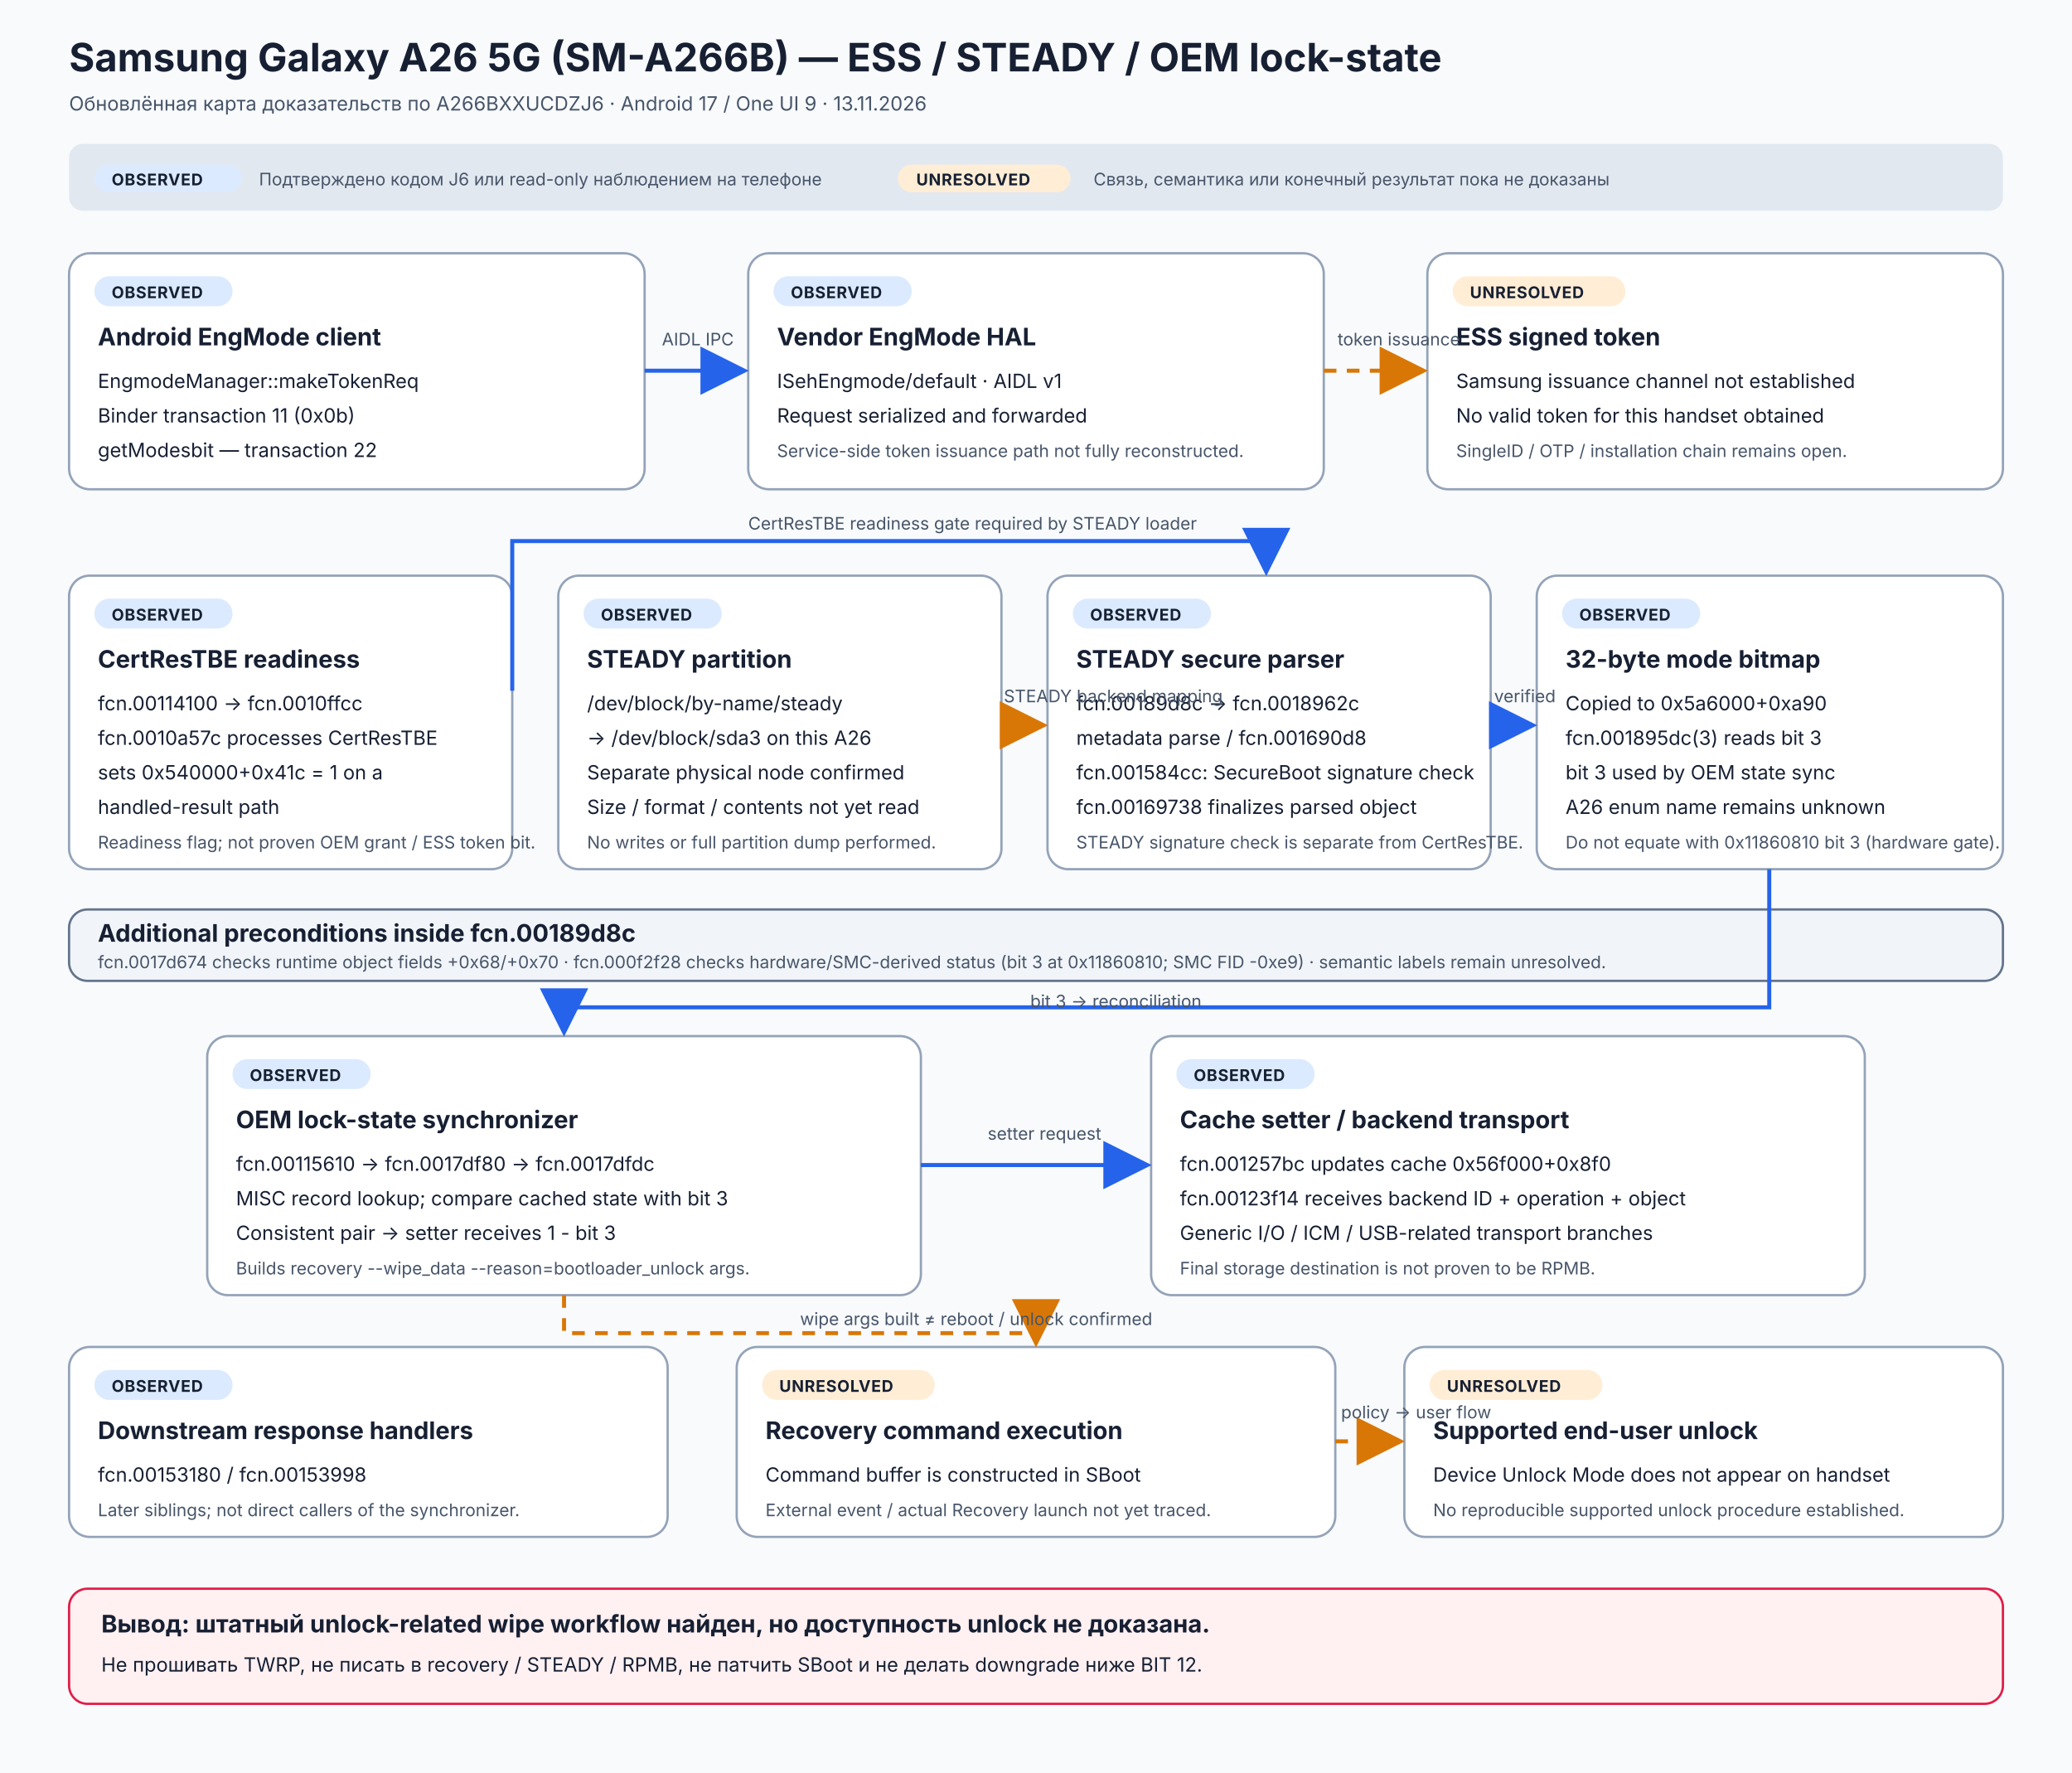
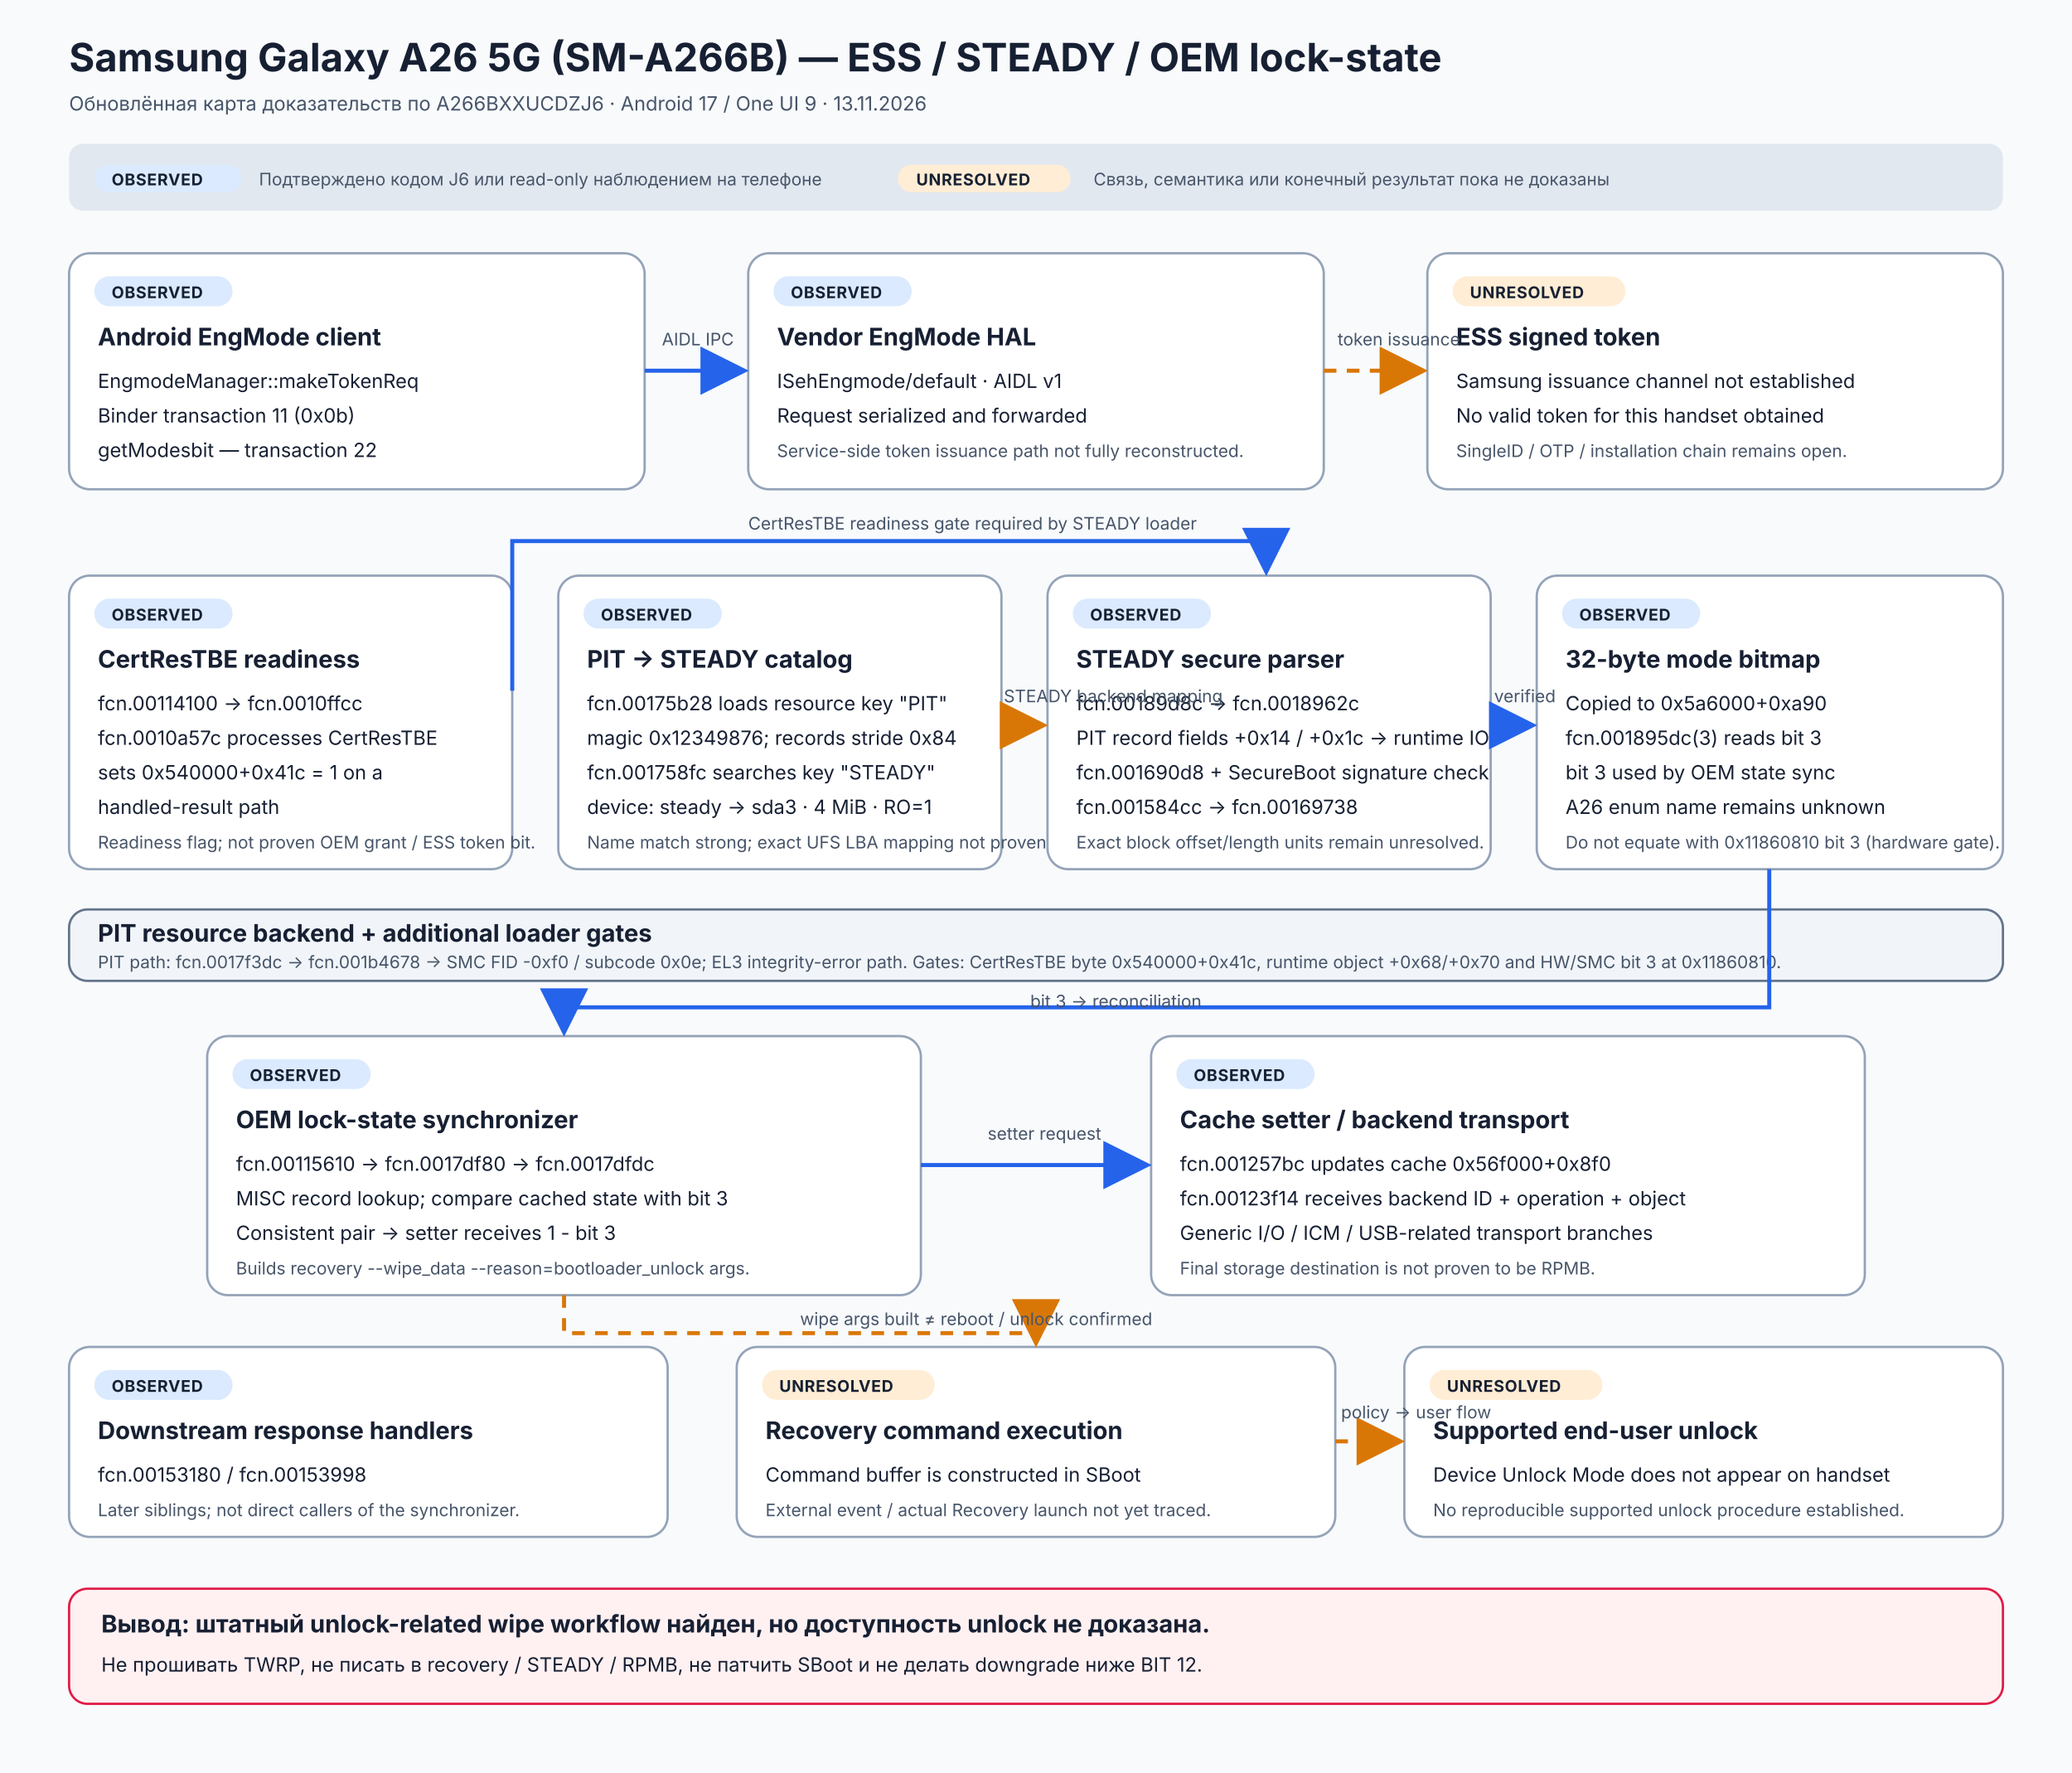
<svg xmlns="http://www.w3.org/2000/svg" width="1800" height="1540" viewBox="0 0 1800 1540" role="img" aria-labelledby="title desc">
  <defs>
    <marker id="arrow" markerWidth="12" markerHeight="12" refX="9" refY="6" orient="auto">
      <path d="M0,0 L12,6 L0,12 Z" fill="#2563eb" />
    </marker>
    <marker id="arrowDash" markerWidth="12" markerHeight="12" refX="9" refY="6" orient="auto">
      <path d="M0,0 L12,6 L0,12 Z" fill="#d97706" />
    </marker>
    <style>
      text { font-family: Inter, "Segoe UI", Arial, sans-serif; fill: #172033; }
      .title { font-size: 34px; font-weight: 700; }
      .subtitle { font-size: 17px; fill: #475569; }
      .nodeTitle { font-size: 21px; font-weight: 700; }
      .body { font-size: 17px; }
      .small { font-size: 15px; fill: #475569; }
      .tag { font-size: 14px; font-weight: 700; letter-spacing: .5px; }
      .card { fill: #ffffff; stroke: #94a3b8; stroke-width: 2; rx: 18; }
      .observed { stroke: #2563eb; stroke-width: 3.5; fill: none; marker-end: url(#arrow); }
      .unresolved { stroke: #d97706; stroke-width: 3.5; stroke-dasharray: 11 9; fill: none; marker-end: url(#arrowDash); }
      .observedTag { fill: #dbeafe; }
      .unresolvedTag { fill: #ffedd5; }
      .warning { fill: #fff1f2; stroke: #e11d48; stroke-width: 2; rx: 16; }
      .gate { fill: #f1f5f9; stroke: #64748b; stroke-width: 2; rx: 16; }
      .note { fill: #fefce8; stroke: #ca8a04; stroke-width: 1.8; rx: 12; }
    </style>
  </defs>
  <rect width="1800" height="1540" fill="#f8fafc" />
  <text x="60" y="62" class="title">Samsung Galaxy A26 5G (SM-A266B) — ESS / STEADY / OEM lock-state</text>
  <text x="60" y="96" class="subtitle">Обновлённая карта доказательств по A266BXXUCDZJ6 · Android 17 / One UI 9 · 13.11.2026</text>
  <rect x="60" y="125" width="1680" height="58" rx="12" fill="#e2e8f0" />
  <rect x="82" y="143" width="128" height="24" rx="12" class="observedTag" />
  <text x="97" y="161" class="tag" fill="#1d4ed8">OBSERVED</text>
  <text x="225" y="161" class="small">Подтверждено кодом J6 или read-only наблюдением на телефоне</text>
  <rect x="780" y="143" width="150" height="24" rx="12" class="unresolvedTag" />
  <text x="796" y="161" class="tag" fill="#9a3412">UNRESOLVED</text>
  <text x="950" y="161" class="small">Связь, семантика или конечный результат пока не доказаны</text>
  <rect x="60" y="220" width="500" height="205" class="card" />
  <rect x="82" y="240" width="120" height="26" rx="13" class="observedTag" />
  <text x="97" y="259" class="tag" fill="#1d4ed8">OBSERVED</text>
  <text x="85" y="300" class="nodeTitle">Android EngMode client</text>
  <text x="85" y="337" class="body">EngmodeManager::makeTokenReq</text>
  <text x="85" y="367" class="body">Binder transaction 11 (0x0b)</text>
  <text x="85" y="397" class="body">getModesbit — transaction 22</text>
  <rect x="650" y="220" width="500" height="205" class="card" />
  <rect x="672" y="240" width="120" height="26" rx="13" class="observedTag" />
  <text x="687" y="259" class="tag" fill="#1d4ed8">OBSERVED</text>
  <text x="675" y="300" class="nodeTitle">Vendor EngMode HAL</text>
  <text x="675" y="337" class="body">ISehEngmode/default · AIDL v1</text>
  <text x="675" y="367" class="body">Request serialized and forwarded</text>
  <text x="675" y="397" class="small">Service-side token issuance path not fully reconstructed.</text>
  <rect x="1240" y="220" width="500" height="205" class="card" />
  <rect x="1262" y="240" width="150" height="26" rx="13" class="unresolvedTag" />
  <text x="1277" y="259" class="tag" fill="#9a3412">UNRESOLVED</text>
  <text x="1265" y="300" class="nodeTitle">ESS signed token</text>
  <text x="1265" y="337" class="body">Samsung issuance channel not established</text>
  <text x="1265" y="367" class="body">No valid token for this handset obtained</text>
  <text x="1265" y="397" class="small">SingleID / OTP / installation chain remains open.</text>
  <path d="M560 322 H640" class="observed" />
  <text x="575" y="300" class="small">AIDL IPC</text>
  <path d="M1150 322 H1230" class="unresolved" />
  <text x="1162" y="300" class="small">token issuance</text>
  <rect x="60" y="500" width="385" height="255" class="card" />
  <rect x="82" y="520" width="120" height="26" rx="13" class="observedTag" />
  <text x="97" y="539" class="tag" fill="#1d4ed8">OBSERVED</text>
  <text x="85" y="580" class="nodeTitle">CertResTBE readiness</text>
  <text x="85" y="617" class="body">fcn.00114100 → fcn.0010ffcc</text>
  <text x="85" y="647" class="body">fcn.0010a57c processes CertResTBE</text>
  <text x="85" y="677" class="body">sets 0x540000+0x41c = 1 on a</text>
  <text x="85" y="707" class="body">handled-result path</text>
  <text x="85" y="737" class="small">Readiness flag; not proven OEM grant / ESS token bit.</text>
  <rect x="485" y="500" width="385" height="255" class="card" />
  <rect x="507" y="520" width="120" height="26" rx="13" class="observedTag" />
  <text x="522" y="539" class="tag" fill="#1d4ed8">OBSERVED</text>
-   <text x="510" y="580" class="nodeTitle">STEADY partition</text>
-   <text x="510" y="617" class="body">/dev/block/by-name/steady</text>
-   <text x="510" y="647" class="body">→ /dev/block/sda3 on this A26</text>
-   <text x="510" y="677" class="body">Separate physical node confirmed</text>
-   <text x="510" y="707" class="body">Size / format / contents not yet read</text>
-   <text x="510" y="737" class="small">No writes or full partition dump performed.</text>
+   <text x="510" y="580" class="nodeTitle">PIT → STEADY catalog</text>
+   <text x="510" y="617" class="body">fcn.00175b28 loads resource key "PIT"</text>
+   <text x="510" y="647" class="body">magic 0x12349876; records stride 0x84</text>
+   <text x="510" y="677" class="body">fcn.001758fc searches key "STEADY"</text>
+   <text x="510" y="707" class="body">device: steady → sda3 · 4 MiB · RO=1</text>
+   <text x="510" y="737" class="small">Name match strong; exact UFS LBA mapping not proven.</text>
  <rect x="910" y="500" width="385" height="255" class="card" />
  <rect x="932" y="520" width="120" height="26" rx="13" class="observedTag" />
  <text x="947" y="539" class="tag" fill="#1d4ed8">OBSERVED</text>
  <text x="935" y="580" class="nodeTitle">STEADY secure parser</text>
  <text x="935" y="617" class="body">fcn.00189d8c → fcn.0018962c</text>
-   <text x="935" y="647" class="body">metadata parse / fcn.001690d8</text>
-   <text x="935" y="677" class="body">fcn.001584cc: SecureBoot signature check</text>
-   <text x="935" y="707" class="body">fcn.00169738 finalizes parsed object</text>
-   <text x="935" y="737" class="small">STEADY signature check is separate from CertResTBE.</text>
+   <text x="935" y="647" class="body">PIT record fields +0x14 / +0x1c → runtime IO</text>
+   <text x="935" y="677" class="body">fcn.001690d8 + SecureBoot signature check</text>
+   <text x="935" y="707" class="body">fcn.001584cc → fcn.00169738</text>
+   <text x="935" y="737" class="small">Exact block offset/length units remain unresolved.</text>
  <rect x="1335" y="500" width="405" height="255" class="card" />
  <rect x="1357" y="520" width="120" height="26" rx="13" class="observedTag" />
  <text x="1372" y="539" class="tag" fill="#1d4ed8">OBSERVED</text>
  <text x="1360" y="580" class="nodeTitle">32-byte mode bitmap</text>
  <text x="1360" y="617" class="body">Copied to 0x5a6000+0xa90</text>
  <text x="1360" y="647" class="body">fcn.001895dc(3) reads bit 3</text>
  <text x="1360" y="677" class="body">bit 3 used by OEM state sync</text>
  <text x="1360" y="707" class="body">A26 enum name remains unknown</text>
  <text x="1360" y="737" class="small">Do not equate with 0x11860810 bit 3 (hardware gate).</text>
  <path d="M445 600 V470 H1100 V490" class="observed" />
  <text x="650" y="460" class="small">CertResTBE readiness gate required by STEADY loader</text>
  <path d="M870 630 H900" class="unresolved" />
  <text x="872" y="610" class="small">STEADY backend mapping</text>
  <path d="M1295 630 H1325" class="observed" />
  <text x="1298" y="610" class="small">verified</text>
  <rect x="60" y="790" width="1680" height="62" class="gate" />
-   <text x="85" y="818" class="nodeTitle">Additional preconditions inside fcn.00189d8c</text>
-   <text x="85" y="841" class="small">fcn.0017d674 checks runtime object fields +0x68/+0x70 · fcn.000f2f28 checks hardware/SMC-derived status (bit 3 at 0x11860810; SMC FID -0xe9) · semantic labels remain unresolved.</text>
+   <text x="85" y="818" class="nodeTitle">PIT resource backend + additional loader gates</text>
+   <text x="85" y="841" class="small">PIT path: fcn.0017f3dc → fcn.001b4678 → SMC FID -0xf0 / subcode 0x0e; EL3 integrity-error path. Gates: CertResTBE byte 0x540000+0x41c, runtime object +0x68/+0x70 and HW/SMC bit 3 at 0x11860810.</text>
  <rect x="180" y="900" width="620" height="225" class="card" />
  <rect x="202" y="920" width="120" height="26" rx="13" class="observedTag" />
  <text x="217" y="939" class="tag" fill="#1d4ed8">OBSERVED</text>
  <text x="205" y="980" class="nodeTitle">OEM lock-state synchronizer</text>
  <text x="205" y="1017" class="body">fcn.00115610 → fcn.0017df80 → fcn.0017dfdc</text>
  <text x="205" y="1047" class="body">MISC record lookup; compare cached state with bit 3</text>
  <text x="205" y="1077" class="body">Consistent pair → setter receives 1 - bit 3</text>
  <text x="205" y="1107" class="small">Builds recovery --wipe_data --reason=bootloader_unlock args.</text>
  <rect x="1000" y="900" width="620" height="225" class="card" />
  <rect x="1022" y="920" width="120" height="26" rx="13" class="observedTag" />
  <text x="1037" y="939" class="tag" fill="#1d4ed8">OBSERVED</text>
  <text x="1025" y="980" class="nodeTitle">Cache setter / backend transport</text>
  <text x="1025" y="1017" class="body">fcn.001257bc updates cache 0x56f000+0x8f0</text>
  <text x="1025" y="1047" class="body">fcn.00123f14 receives backend ID + operation + object</text>
  <text x="1025" y="1077" class="body">Generic I/O / ICM / USB-related transport branches</text>
  <text x="1025" y="1107" class="small">Final storage destination is not proven to be RPMB.</text>
  <path d="M1537 755 V875 H490 V890" class="observed" />
  <text x="895" y="875" class="small">bit 3 → reconciliation</text>
  <path d="M800 1012 H990" class="observed" />
  <text x="858" y="990" class="small">setter request</text>
  <rect x="60" y="1170" width="520" height="165" class="card" />
  <rect x="82" y="1190" width="120" height="26" rx="13" class="observedTag" />
  <text x="97" y="1209" class="tag" fill="#1d4ed8">OBSERVED</text>
  <text x="85" y="1250" class="nodeTitle">Downstream response handlers</text>
  <text x="85" y="1287" class="body">fcn.00153180 / fcn.00153998</text>
  <text x="85" y="1317" class="small">Later siblings; not direct callers of the synchronizer.</text>
  <rect x="640" y="1170" width="520" height="165" class="card" />
  <rect x="662" y="1190" width="150" height="26" rx="13" class="unresolvedTag" />
  <text x="677" y="1209" class="tag" fill="#9a3412">UNRESOLVED</text>
  <text x="665" y="1250" class="nodeTitle">Recovery command execution</text>
  <text x="665" y="1287" class="body">Command buffer is constructed in SBoot</text>
  <text x="665" y="1317" class="small">External event / actual Recovery launch not yet traced.</text>
  <rect x="1220" y="1170" width="520" height="165" class="card" />
  <rect x="1242" y="1190" width="150" height="26" rx="13" class="unresolvedTag" />
  <text x="1257" y="1209" class="tag" fill="#9a3412">UNRESOLVED</text>
  <text x="1245" y="1250" class="nodeTitle">Supported end-user unlock</text>
  <text x="1245" y="1287" class="body">Device Unlock Mode does not appear on handset</text>
  <text x="1245" y="1317" class="small">No reproducible supported unlock procedure established.</text>
  <path d="M490 1125 V1158 H900 V1160" class="unresolved" />
  <text x="695" y="1151" class="small">wipe args built ≠ reboot / unlock confirmed</text>
  <path d="M1160 1252 H1210" class="unresolved" />
  <text x="1165" y="1232" class="small">policy → user flow</text>
  <rect x="60" y="1380" width="1680" height="100" class="warning" />
  <text x="88" y="1418" class="nodeTitle" fill="#9f1239">Вывод: штатный unlock-related wipe workflow найден, но доступность unlock не доказана.</text>
  <text x="88" y="1452" class="body" fill="#9f1239">Не прошивать TWRP, не писать в recovery / STEADY / RPMB, не патчить SBoot и не делать downgrade ниже BIT 12.</text>
</svg>
